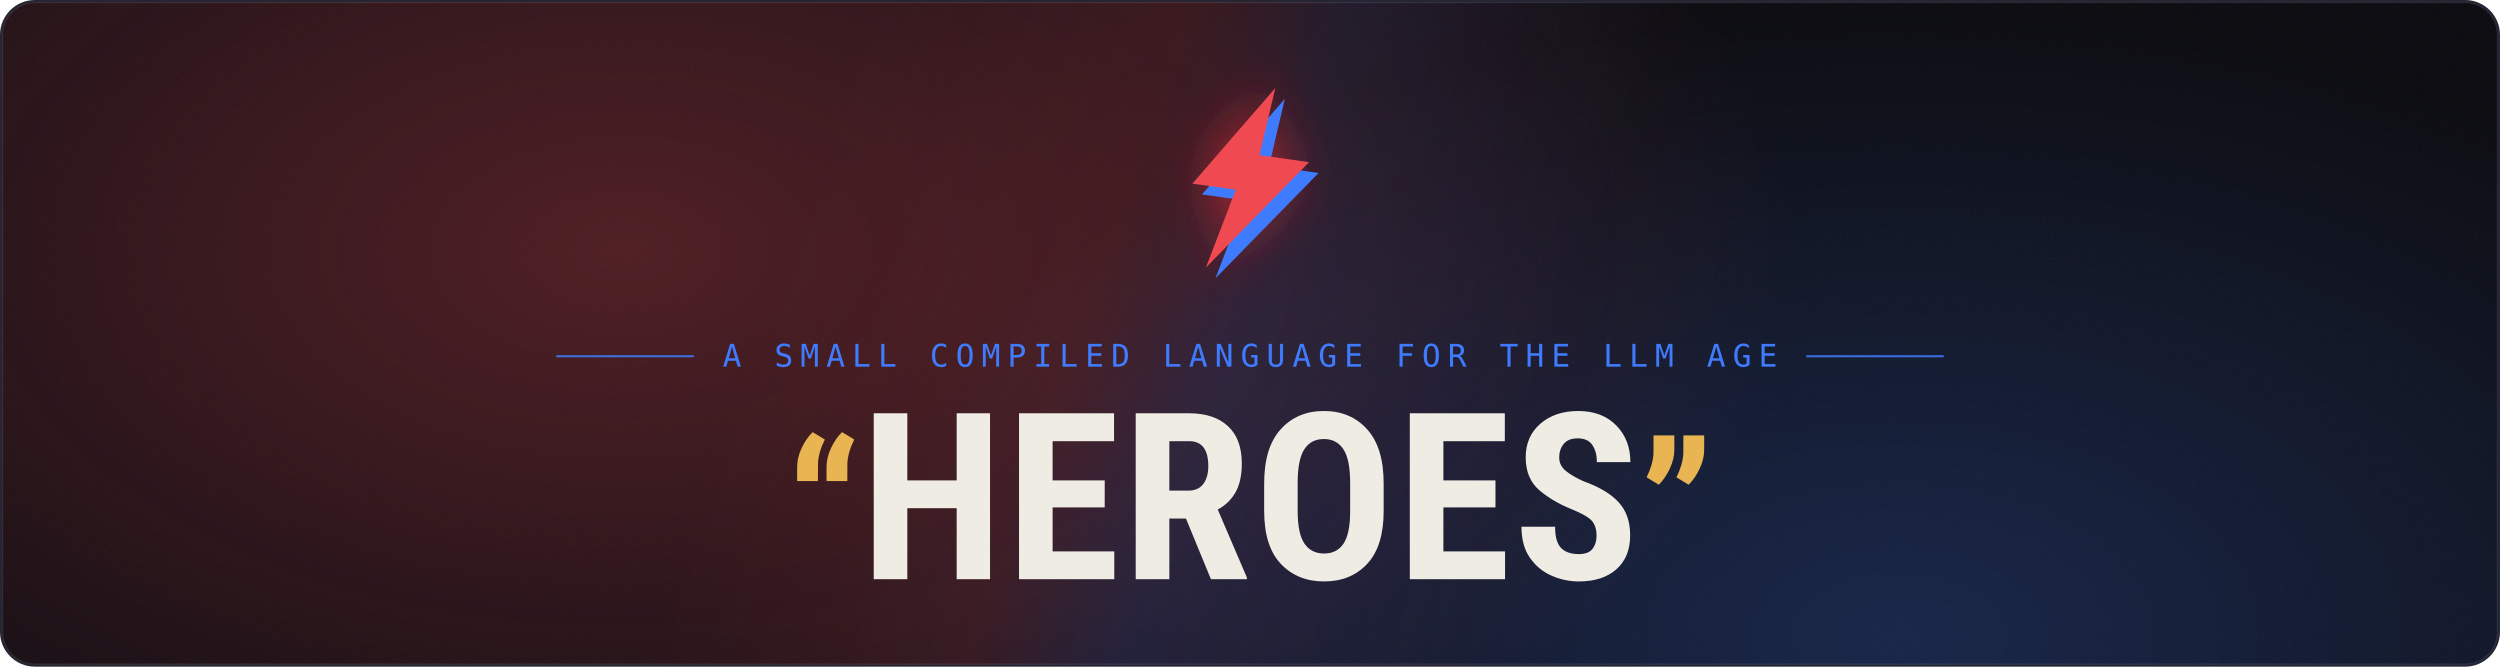
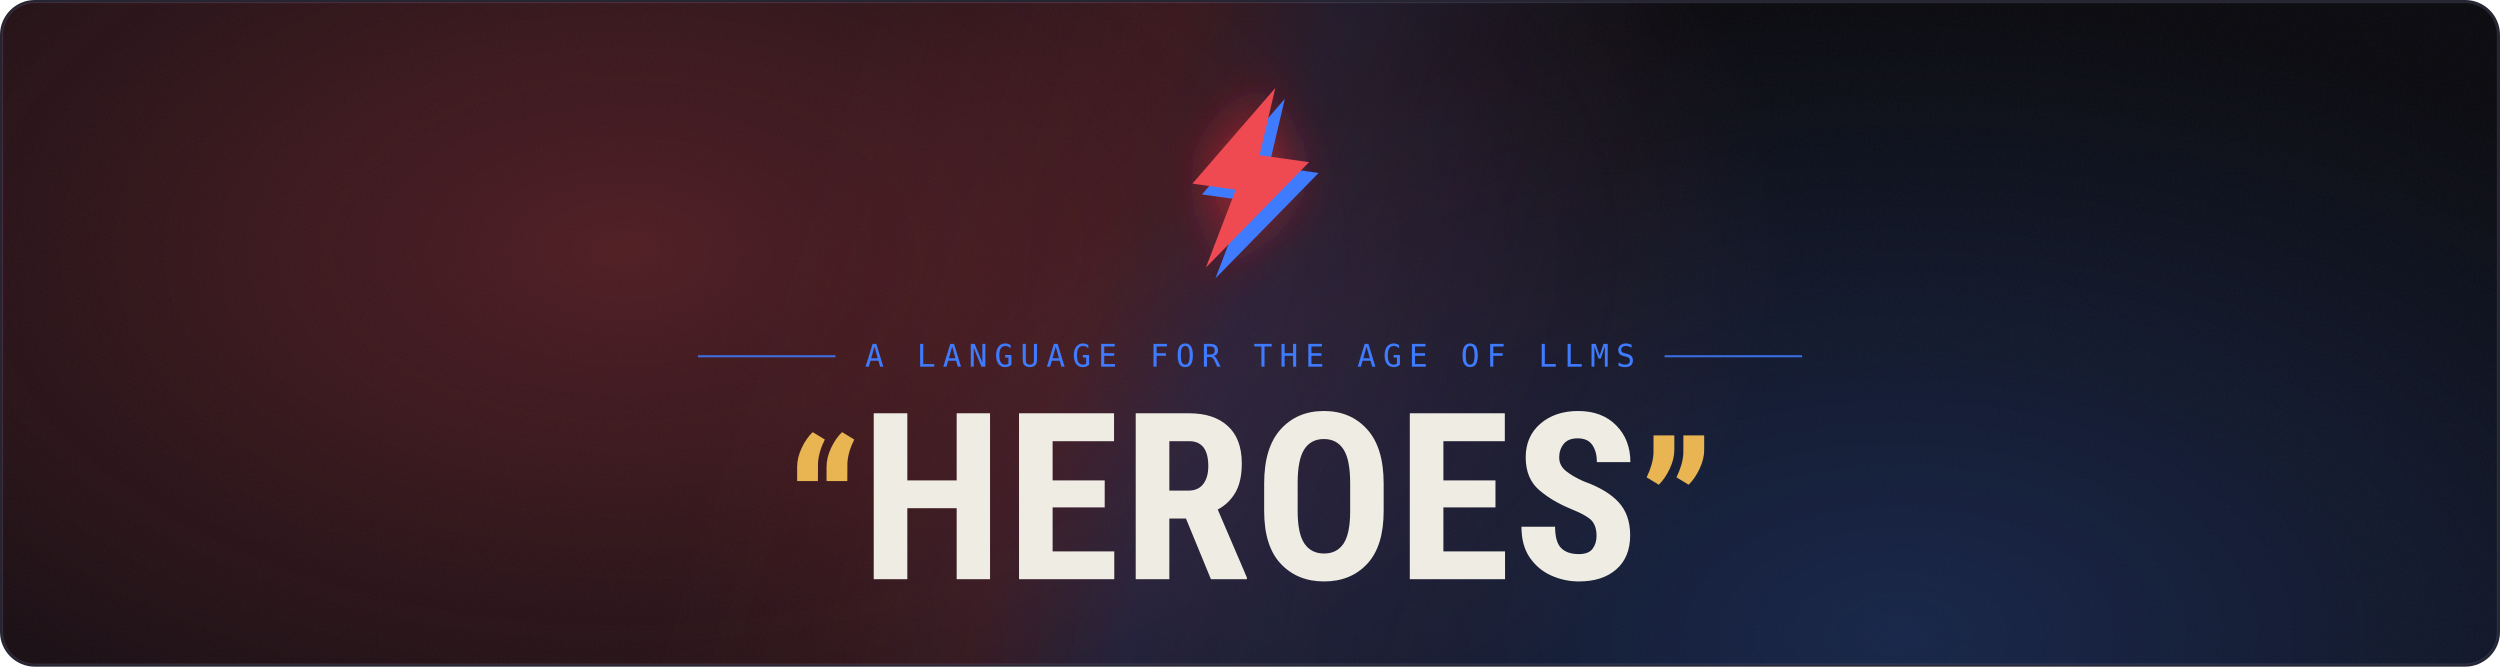
- <svg xmlns="http://www.w3.org/2000/svg" viewBox="0 0 1200 320" width="1200" height="320" role="img" aria-label="Heroes, a small compiled language for the LLM age.">
+ <svg xmlns="http://www.w3.org/2000/svg" viewBox="0 0 1200 320" width="1200" height="320" role="img" aria-label="Heroes, a language for the age of LLMs.">
  <style>
    .plate  { fill: #0b0b10; stroke: #262633; stroke-width: 1.5; }
    .fg     { fill: #efece4; }
    .blue   { fill: #3f7bff; }
    .red    { fill: #ef4a52; }
    .gold   { fill: #e8b552; }
    .rule-blue { stroke: #3f7bff; }
    .cond   { font-family: 'Avenir Next Condensed','HelveticaNeue-CondensedBold','Helvetica Neue','Roboto Condensed','Arial Narrow',sans-serif; font-weight: 700; }
    .mono   { font-family: ui-monospace,'SF Mono',Menlo,monospace; }
    .kicker { font-size: 15px; letter-spacing: 3.4px; }
    .title  { font-size: 112px; letter-spacing: 1px; }
    .quote  { font-size: 92px; }
  </style>
  <defs>
    <clipPath id="plateClip">
      <rect x="1" y="1" width="1198" height="318" rx="16" />
    </clipPath>
    <radialGradient id="washRed">
      <stop offset="0" stop-color="#ef4a52" stop-opacity="0.30" />
      <stop offset="1" stop-color="#ef4a52" stop-opacity="0" />
    </radialGradient>
    <radialGradient id="washBlue">
      <stop offset="0" stop-color="#3f7bff" stop-opacity="0.24" />
      <stop offset="1" stop-color="#3f7bff" stop-opacity="0" />
    </radialGradient>
    <linearGradient id="beam" x1="0" y1="0.04" x2="1" y2="0.13">
      <stop offset="0.34" stop-color="#ef4a52" stop-opacity="0" />
      <stop offset="0.47" stop-color="#ef4a52" stop-opacity="0.09" />
      <stop offset="0.53" stop-color="#3f7bff" stop-opacity="0.09" />
      <stop offset="0.66" stop-color="#3f7bff" stop-opacity="0" />
    </linearGradient>
    <filter id="grain">
      <feTurbulence type="fractalNoise" baseFrequency="0.85" numOctaves="3" stitchTiles="stitch" />
    </filter>
    <filter id="glow" x="-70%" y="-70%" width="240%" height="240%">
      <feGaussianBlur stdDeviation="9" result="b" />
      <feColorMatrix in="b" type="matrix" values="1 0 0 0 0  0 0.29 0 0 0  0 0 0.32 0 0  0 0 0 0.75 0" />
    </filter>
  </defs>
  <rect class="plate" x="0.75" y="0.75" width="1198.5" height="318.5" rx="16" />
  <g clip-path="url(#plateClip)">
    <ellipse cx="300" cy="120" rx="560" ry="330" fill="url(#washRed)" />
    <ellipse cx="910" cy="304" rx="500" ry="300" fill="url(#washBlue)" />
    <rect x="0" y="0" width="1200" height="320" fill="url(#beam)" />
    <rect x="0" y="0" width="1200" height="320" filter="url(#grain)" opacity="0.035" />
  </g>
  <g transform="translate(568 33) rotate(8) scale(1.5)">
    <path class="red" d="M 30 2 L8 36 h14 L16 62 L44 24 h-16 z" filter="url(#glow)" opacity="1" />
    <path class="blue" d="M 30 2 L8 36 h14 L16 62 L44 24 h-16 z" transform="translate(3.5 3)" />
    <path class="red" d="M 30 2 L8 36 h14 L16 62 L44 24 h-16 z" />
  </g>
-   <line x1="267" y1="171" x2="333" y2="171" stroke-width="1" opacity="0.85" class="rule-blue" />
-   <line x1="867" y1="171" x2="933" y2="171" stroke-width="1" opacity="0.85" class="rule-blue" />
-   <text class="mono kicker blue" x="600" y="176" text-anchor="middle">A SMALL COMPILED LANGUAGE FOR THE LLM AGE</text>
+   <line x1="335" y1="171" x2="401" y2="171" stroke-width="1" opacity="0.85" class="rule-blue" />
+   <line x1="799" y1="171" x2="865" y2="171" stroke-width="1" opacity="0.85" class="rule-blue" />
+   <text class="mono kicker blue" x="600" y="176" text-anchor="middle">A LANGUAGE FOR THE AGE OF LLMS</text>
  <text class="cond title fg" x="600" y="278" text-anchor="middle">
    <tspan class="gold quote">“</tspan>HEROES<tspan class="gold quote">”</tspan>
  </text>
</svg>
